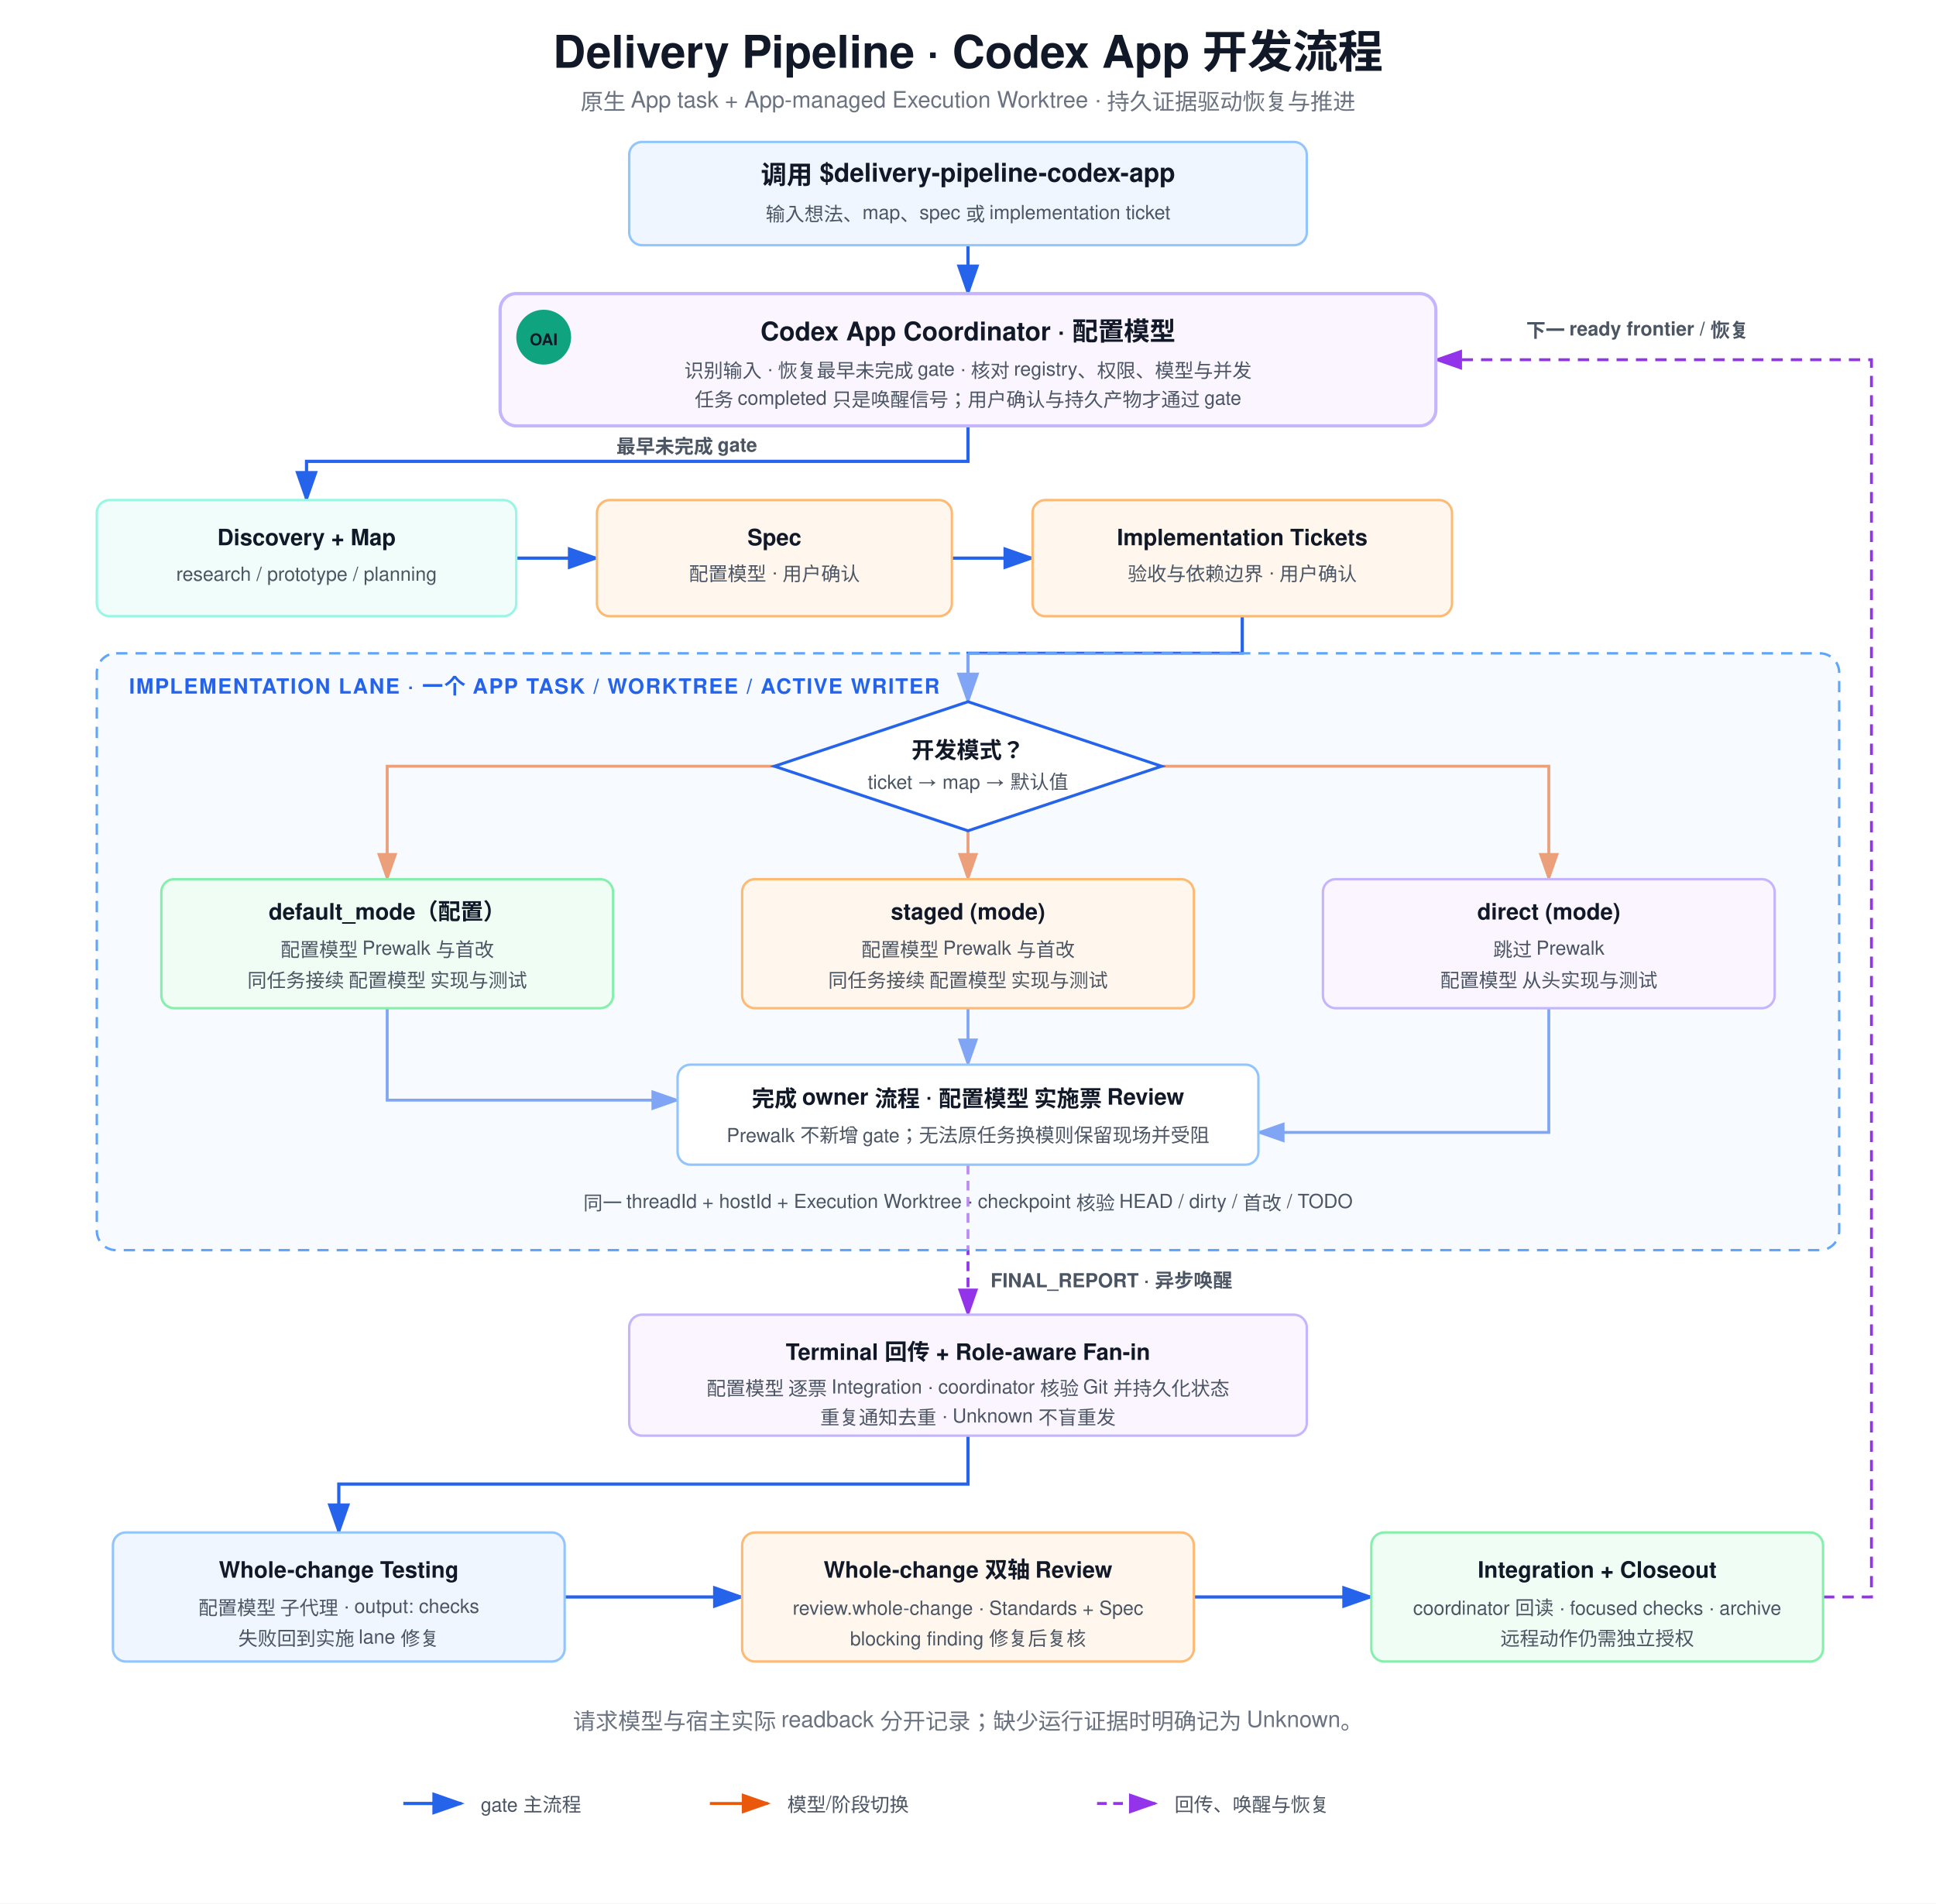
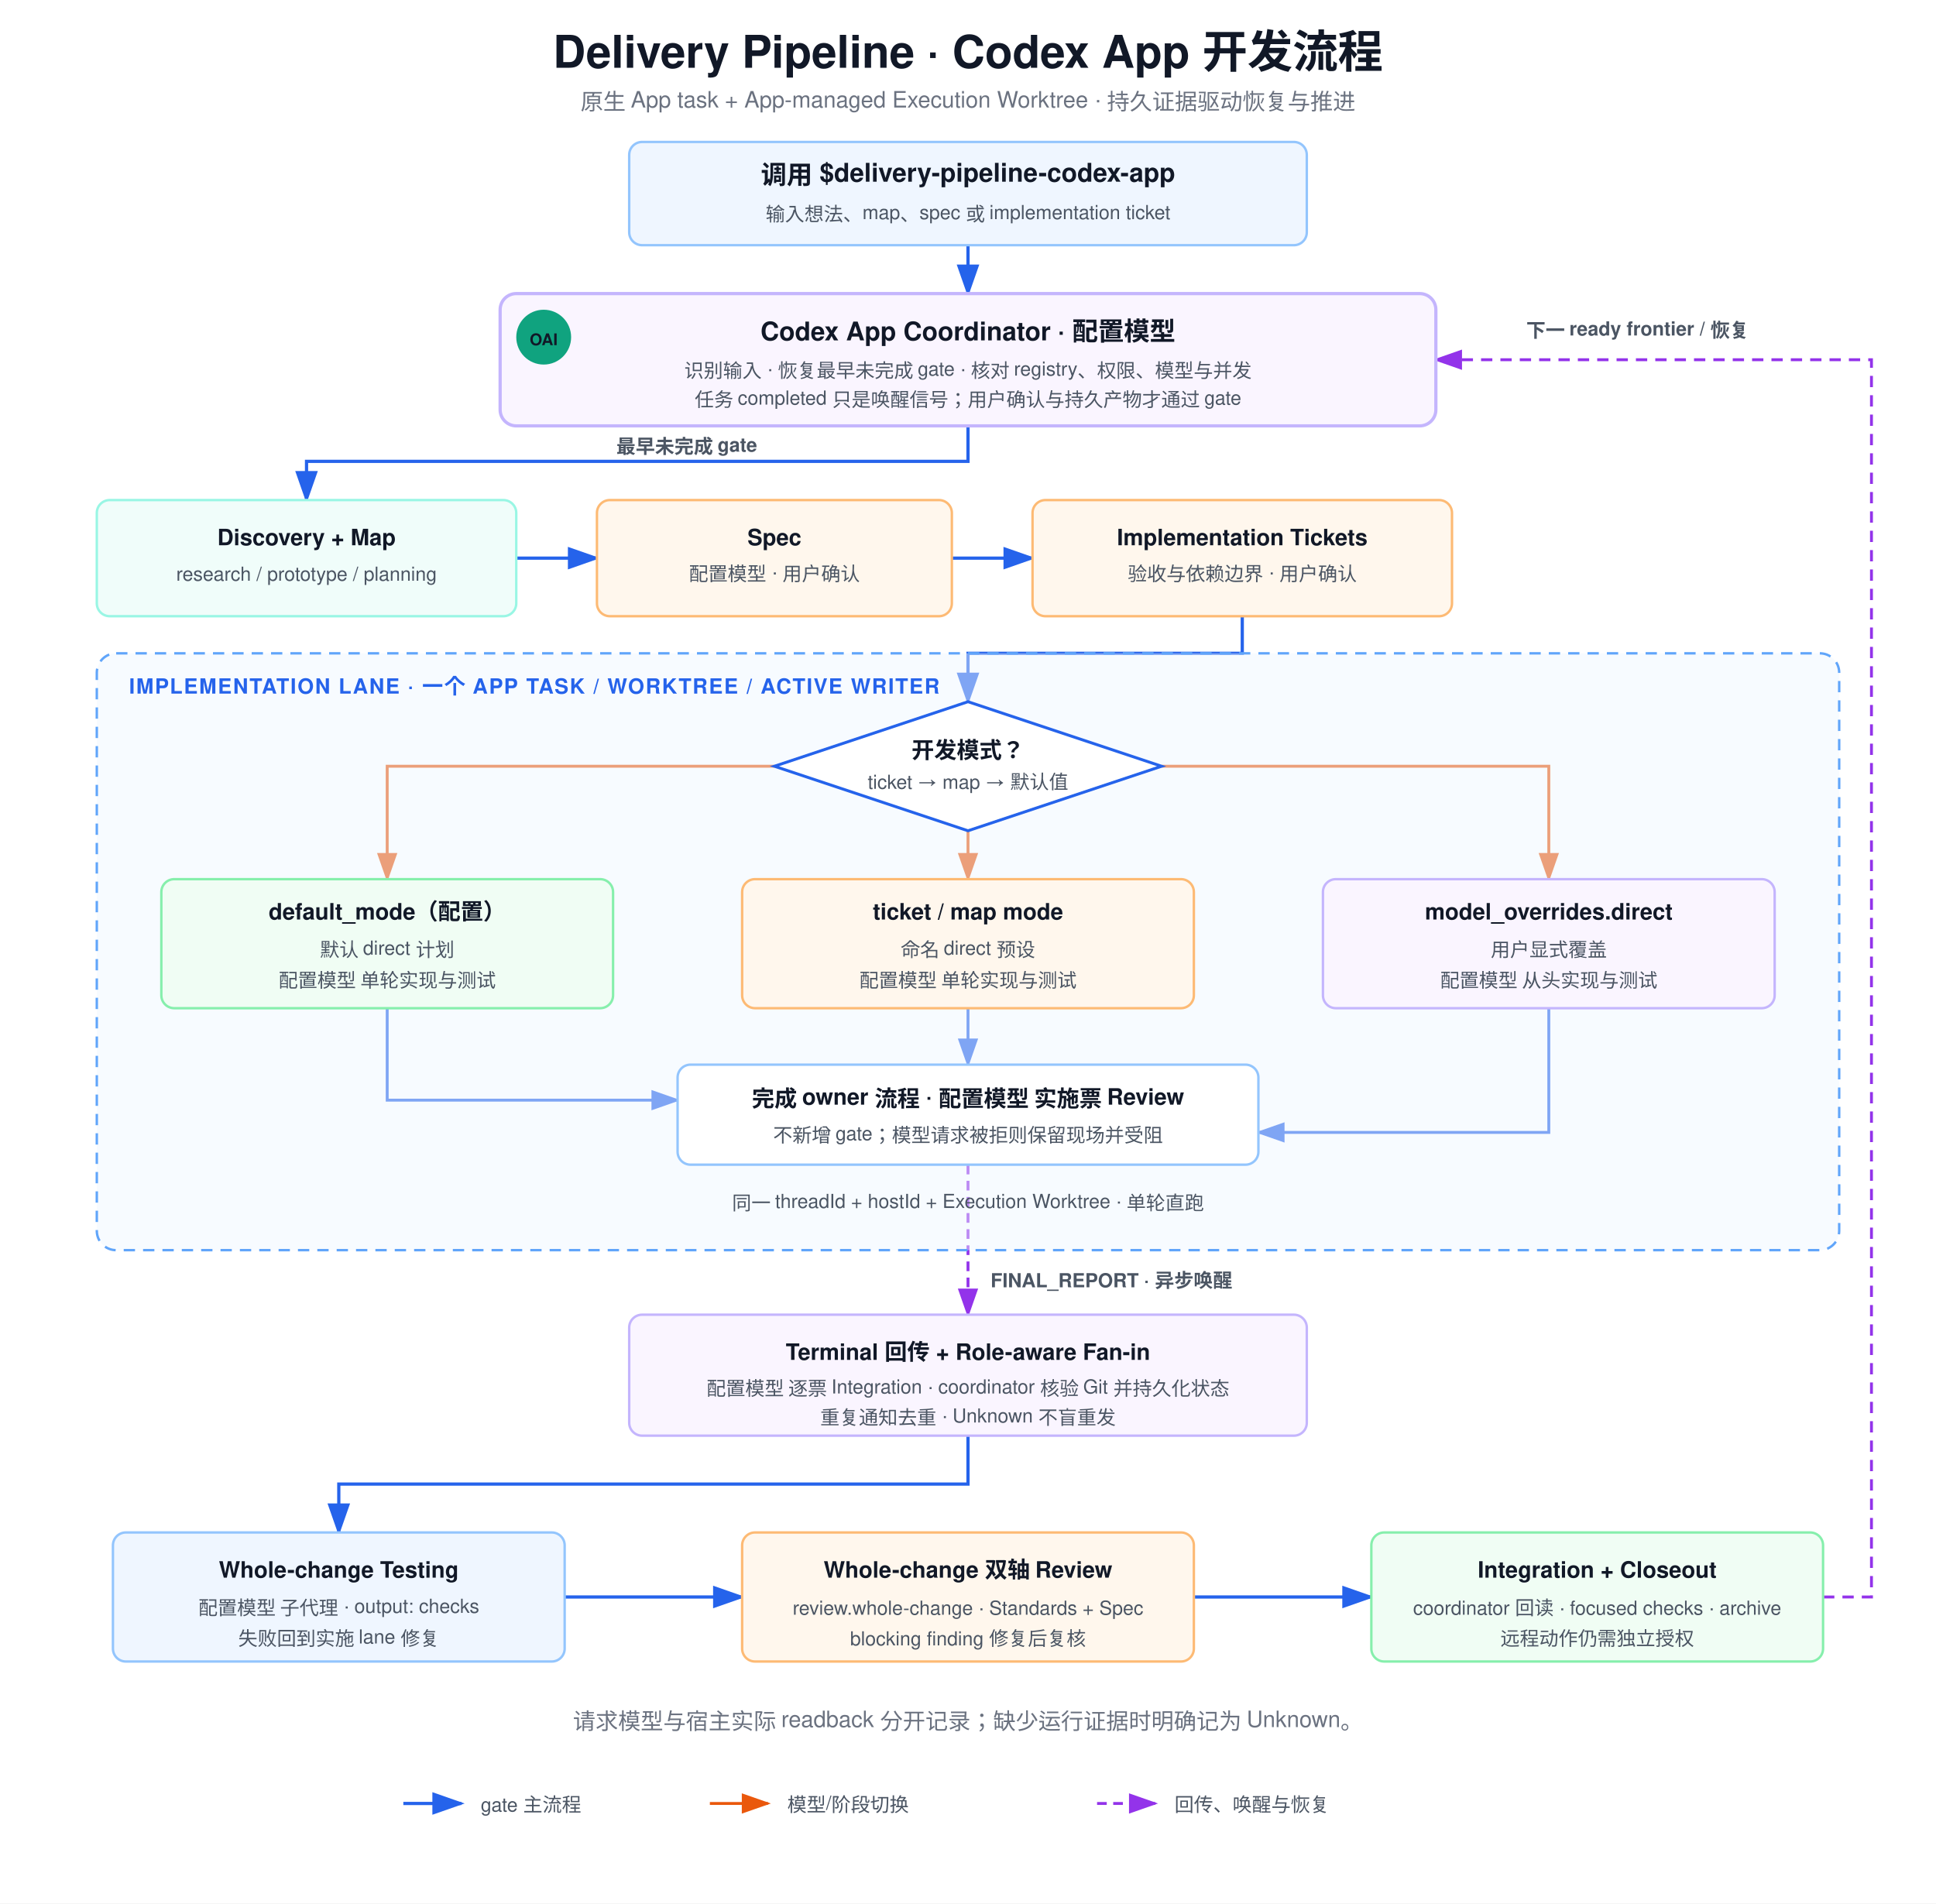
<svg xmlns="http://www.w3.org/2000/svg" viewBox="0 0 1200 1180" width="1200" height="1180" role="img" aria-labelledby="title desc">
  <style>
    text { font-family: 'Helvetica Neue', Helvetica, Arial, 'PingFang SC', 'Microsoft YaHei', sans-serif; fill: #111827; }
    .title { font-size: 28px; font-weight: 700; }
    .subtitle { font-size: 14px; fill: #6b7280; }
    .section { font-size: 13px; font-weight: 700; fill: #2563eb; letter-spacing: .06em; }
    .node-title { font-size: 16px; font-weight: 700; }
    .label { font-size: 14px; font-weight: 600; }
    .detail { font-size: 12px; fill: #4b5563; }
    .edge-label { font-size: 12px; font-weight: 600; fill: #4b5563; }
  </style>
  <defs>
    <marker id="arrow-blue" markerWidth="10" markerHeight="7" refX="9" refY="3.5" orient="auto">
      <polygon points="0 0, 10 3.5, 0 7" fill="#2563eb" />
    </marker>
    <marker id="arrow-orange" markerWidth="10" markerHeight="7" refX="9" refY="3.5" orient="auto">
      <polygon points="0 0, 10 3.5, 0 7" fill="#ea580c" />
    </marker>
    <marker id="arrow-purple" markerWidth="10" markerHeight="7" refX="9" refY="3.5" orient="auto">
      <polygon points="0 0, 10 3.5, 0 7" fill="#9333ea" />
    </marker>
  </defs>
  <rect width="1200" height="1180" fill="#ffffff" />
  <text x="600" y="42" text-anchor="middle" class="title">Delivery Pipeline · Codex App 开发流程</text>
  <text x="600" y="68" text-anchor="middle" class="subtitle">原生 App task + App-managed Execution Worktree · 持久证据驱动恢复与推进</text>
  <path d="M600 152 V182" fill="none" stroke="#2563eb" stroke-width="2" marker-end="url(#arrow-blue)" />
  <path d="M600 264 V286 H190 V310" fill="none" stroke="#2563eb" stroke-width="2" marker-end="url(#arrow-blue)" />
  <path d="M320 346 H370" fill="none" stroke="#2563eb" stroke-width="2" marker-end="url(#arrow-blue)" />
  <path d="M590 346 H640" fill="none" stroke="#2563eb" stroke-width="2" marker-end="url(#arrow-blue)" />
  <path d="M770 382 V405 H600 V435" fill="none" stroke="#2563eb" stroke-width="2" marker-end="url(#arrow-blue)" />
  <path d="M480 475 H240 V545" fill="none" stroke="#ea580c" stroke-width="1.8" marker-end="url(#arrow-orange)" />
  <path d="M600 515 V545" fill="none" stroke="#ea580c" stroke-width="1.8" marker-end="url(#arrow-orange)" />
  <path d="M720 475 H960 V545" fill="none" stroke="#ea580c" stroke-width="1.8" marker-end="url(#arrow-orange)" />
  <path d="M240 625 V682 H420" fill="none" stroke="#2563eb" stroke-width="1.8" marker-end="url(#arrow-blue)" />
  <path d="M600 625 V660" fill="none" stroke="#2563eb" stroke-width="1.8" marker-end="url(#arrow-blue)" />
  <path d="M960 625 V702 H780" fill="none" stroke="#2563eb" stroke-width="1.8" marker-end="url(#arrow-blue)" />
  <path d="M600 722 V815" fill="none" stroke="#9333ea" stroke-width="1.8" stroke-dasharray="6 4" marker-end="url(#arrow-purple)" />
  <path d="M600 890 V920 H210 V950" fill="none" stroke="#2563eb" stroke-width="2" marker-end="url(#arrow-blue)" />
  <path d="M350 990 H460" fill="none" stroke="#2563eb" stroke-width="2" marker-end="url(#arrow-blue)" />
  <path d="M740 990 H850" fill="none" stroke="#2563eb" stroke-width="2" marker-end="url(#arrow-blue)" />
  <path d="M1130 990 H1160 V223 H890" fill="none" stroke="#9333ea" stroke-width="1.8" stroke-dasharray="7 5" marker-end="url(#arrow-purple)" />
  <rect x="390" y="88" width="420" height="64" rx="8" fill="#eff6ff" stroke="#93c5fd" stroke-width="1.5" />
  <text x="600" y="114" text-anchor="middle" class="node-title">调用 $delivery-pipeline-codex-app</text>
  <text x="600" y="137" text-anchor="middle" class="detail">输入想法、map、spec 或 implementation ticket</text>
  <rect x="310" y="182" width="580" height="82" rx="10" fill="#faf5ff" stroke="#c4b5fd" stroke-width="2" />
  <rect x="320" y="192" width="34" height="34" rx="17" fill="#10a37f" />
  <text x="337" y="214" text-anchor="middle" font-size="10" font-weight="700" fill="#ffffff">OAI</text>
  <text x="600" y="211" text-anchor="middle" class="node-title">Codex App Coordinator · 配置模型</text>
  <text x="600" y="234" text-anchor="middle" class="detail">识别输入 · 恢复最早未完成 gate · 核对 registry、权限、模型与并发</text>
  <text x="600" y="252" text-anchor="middle" class="detail">任务 completed 只是唤醒信号；用户确认与持久产物才通过 gate</text>
  <text x="382" y="281" class="edge-label">最早未完成 gate</text>
  <rect x="60" y="310" width="260" height="72" rx="8" fill="#f0fdfa" stroke="#99f6e4" stroke-width="1.5" />
  <text x="190" y="338" text-anchor="middle" class="label">Discovery + Map</text>
  <text x="190" y="360" text-anchor="middle" class="detail">research / prototype / planning</text>
  <rect x="370" y="310" width="220" height="72" rx="8" fill="#fff7ed" stroke="#fdba74" stroke-width="1.5" />
  <text x="480" y="338" text-anchor="middle" class="label">Spec</text>
  <text x="480" y="360" text-anchor="middle" class="detail">配置模型 · 用户确认</text>
  <rect x="640" y="310" width="260" height="72" rx="8" fill="#fff7ed" stroke="#fdba74" stroke-width="1.5" />
  <text x="770" y="338" text-anchor="middle" class="label">Implementation Tickets</text>
  <text x="770" y="360" text-anchor="middle" class="detail">验收与依赖边界 · 用户确认</text>
  <rect x="60" y="405" width="1080" height="370" rx="12" fill="#eff6ff" fill-opacity="0.45" stroke="#60a5fa" stroke-width="1.5" stroke-dasharray="7 5" />
  <text x="80" y="430" class="section">IMPLEMENTATION LANE · 一个 APP TASK / WORKTREE / ACTIVE WRITER</text>
  <polygon points="600,435 720,475 600,515 480,475" fill="#ffffff" stroke="#2563eb" stroke-width="1.8" />
  <text x="600" y="470" text-anchor="middle" class="label">开发模式？</text>
  <text x="600" y="489" text-anchor="middle" class="detail">ticket → map → 默认值</text>
  <rect x="100" y="545" width="280" height="80" rx="8" fill="#f0fdf4" stroke="#86efac" stroke-width="1.5" />
  <text x="240" y="570" text-anchor="middle" class="label">default_mode（配置）</text>
-   <text x="240" y="593" text-anchor="middle" class="detail">配置模型 Prewalk 与首改</text>
-   <text x="240" y="612" text-anchor="middle" class="detail">同任务接续 配置模型 实现与测试</text>
+   <text x="240" y="593" text-anchor="middle" class="detail">默认 direct 计划</text>
+   <text x="240" y="612" text-anchor="middle" class="detail">配置模型 单轮实现与测试</text>
  <rect x="460" y="545" width="280" height="80" rx="8" fill="#fff7ed" stroke="#fdba74" stroke-width="1.5" />
-   <text x="600" y="570" text-anchor="middle" class="label">staged (mode)</text>
-   <text x="600" y="593" text-anchor="middle" class="detail">配置模型 Prewalk 与首改</text>
-   <text x="600" y="612" text-anchor="middle" class="detail">同任务接续 配置模型 实现与测试</text>
+   <text x="600" y="570" text-anchor="middle" class="label">ticket / map mode</text>
+   <text x="600" y="593" text-anchor="middle" class="detail">命名 direct 预设</text>
+   <text x="600" y="612" text-anchor="middle" class="detail">配置模型 单轮实现与测试</text>
  <rect x="820" y="545" width="280" height="80" rx="8" fill="#faf5ff" stroke="#c4b5fd" stroke-width="1.5" />
-   <text x="960" y="570" text-anchor="middle" class="label">direct (mode)</text>
-   <text x="960" y="593" text-anchor="middle" class="detail">跳过 Prewalk</text>
+   <text x="960" y="570" text-anchor="middle" class="label">model_overrides.direct</text>
+   <text x="960" y="593" text-anchor="middle" class="detail">用户显式覆盖</text>
  <text x="960" y="612" text-anchor="middle" class="detail">配置模型 从头实现与测试</text>
  <rect x="420" y="660" width="360" height="62" rx="8" fill="#ffffff" stroke="#93c5fd" stroke-width="1.5" />
  <text x="600" y="686" text-anchor="middle" class="label">完成 owner 流程 · 配置模型 实施票 Review</text>
-   <text x="600" y="708" text-anchor="middle" class="detail">Prewalk 不新增 gate；无法原任务换模则保留现场并受阻</text>
-   <text x="600" y="750" text-anchor="middle" class="detail">同一 threadId + hostId + Execution Worktree · checkpoint 核验 HEAD / dirty / 首改 / TODO</text>
+   <text x="600" y="708" text-anchor="middle" class="detail">不新增 gate；模型请求被拒则保留现场并受阻</text>
+   <text x="600" y="750" text-anchor="middle" class="detail">同一 threadId + hostId + Execution Worktree · 单轮直跑</text>
  <text x="614" y="798" class="edge-label">FINAL_REPORT · 异步唤醒</text>
  <rect x="390" y="815" width="420" height="75" rx="8" fill="#faf5ff" stroke="#c4b5fd" stroke-width="1.5" />
  <text x="600" y="843" text-anchor="middle" class="label">Terminal 回传 + Role-aware Fan-in</text>
  <text x="600" y="865" text-anchor="middle" class="detail">配置模型 逐票 Integration · coordinator 核验 Git 并持久化状态</text>
  <text x="600" y="883" text-anchor="middle" class="detail">重复通知去重 · Unknown 不盲重发</text>
  <rect x="70" y="950" width="280" height="80" rx="8" fill="#eff6ff" stroke="#93c5fd" stroke-width="1.5" />
  <text x="210" y="978" text-anchor="middle" class="label">Whole-change Testing</text>
  <text x="210" y="1001" text-anchor="middle" class="detail">配置模型 子代理 · output: checks</text>
  <text x="210" y="1020" text-anchor="middle" class="detail">失败回到实施 lane 修复</text>
  <rect x="460" y="950" width="280" height="80" rx="8" fill="#fff7ed" stroke="#fdba74" stroke-width="1.5" />
  <text x="600" y="978" text-anchor="middle" class="label">Whole-change 双轴 Review</text>
  <text x="600" y="1001" text-anchor="middle" class="detail">review.whole-change · Standards + Spec</text>
  <text x="600" y="1020" text-anchor="middle" class="detail">blocking finding 修复后复核</text>
  <rect x="850" y="950" width="280" height="80" rx="8" fill="#f0fdf4" stroke="#86efac" stroke-width="1.5" />
  <text x="990" y="978" text-anchor="middle" class="label">Integration + Closeout</text>
  <text x="990" y="1001" text-anchor="middle" class="detail">coordinator 回读 · focused checks · archive</text>
  <text x="990" y="1020" text-anchor="middle" class="detail">远程动作仍需独立授权</text>
  <text x="946" y="209" class="edge-label">下一 ready frontier / 恢复</text>
  <text x="600" y="1072" text-anchor="middle" class="subtitle">请求模型与宿主实际 readback 分开记录；缺少运行证据时明确记为 Unknown。</text>
  <g transform="translate(250,1110)">
    <line x1="0" y1="8" x2="36" y2="8" stroke="#2563eb" stroke-width="2" marker-end="url(#arrow-blue)" />
    <text x="48" y="13" class="detail">gate 主流程</text>
    <line x1="190" y1="8" x2="226" y2="8" stroke="#ea580c" stroke-width="1.8" marker-end="url(#arrow-orange)" />
    <text x="238" y="13" class="detail">模型/阶段切换</text>
    <line x1="430" y1="8" x2="466" y2="8" stroke="#9333ea" stroke-width="1.8" stroke-dasharray="6 4" marker-end="url(#arrow-purple)" />
    <text x="478" y="13" class="detail">回传、唤醒与恢复</text>
  </g>
</svg>
